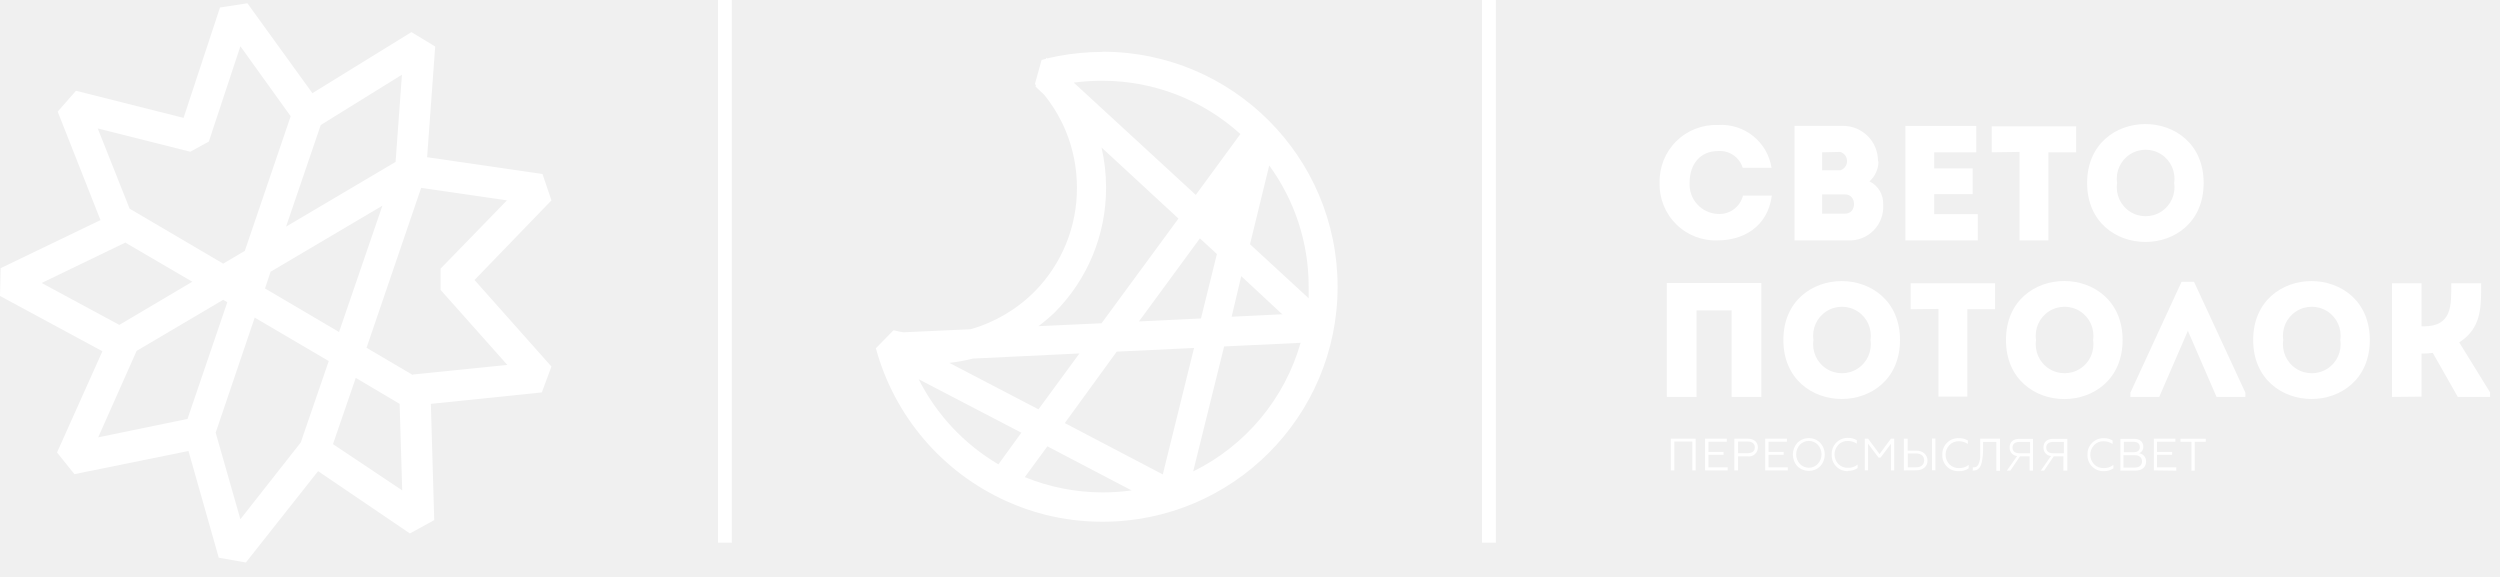
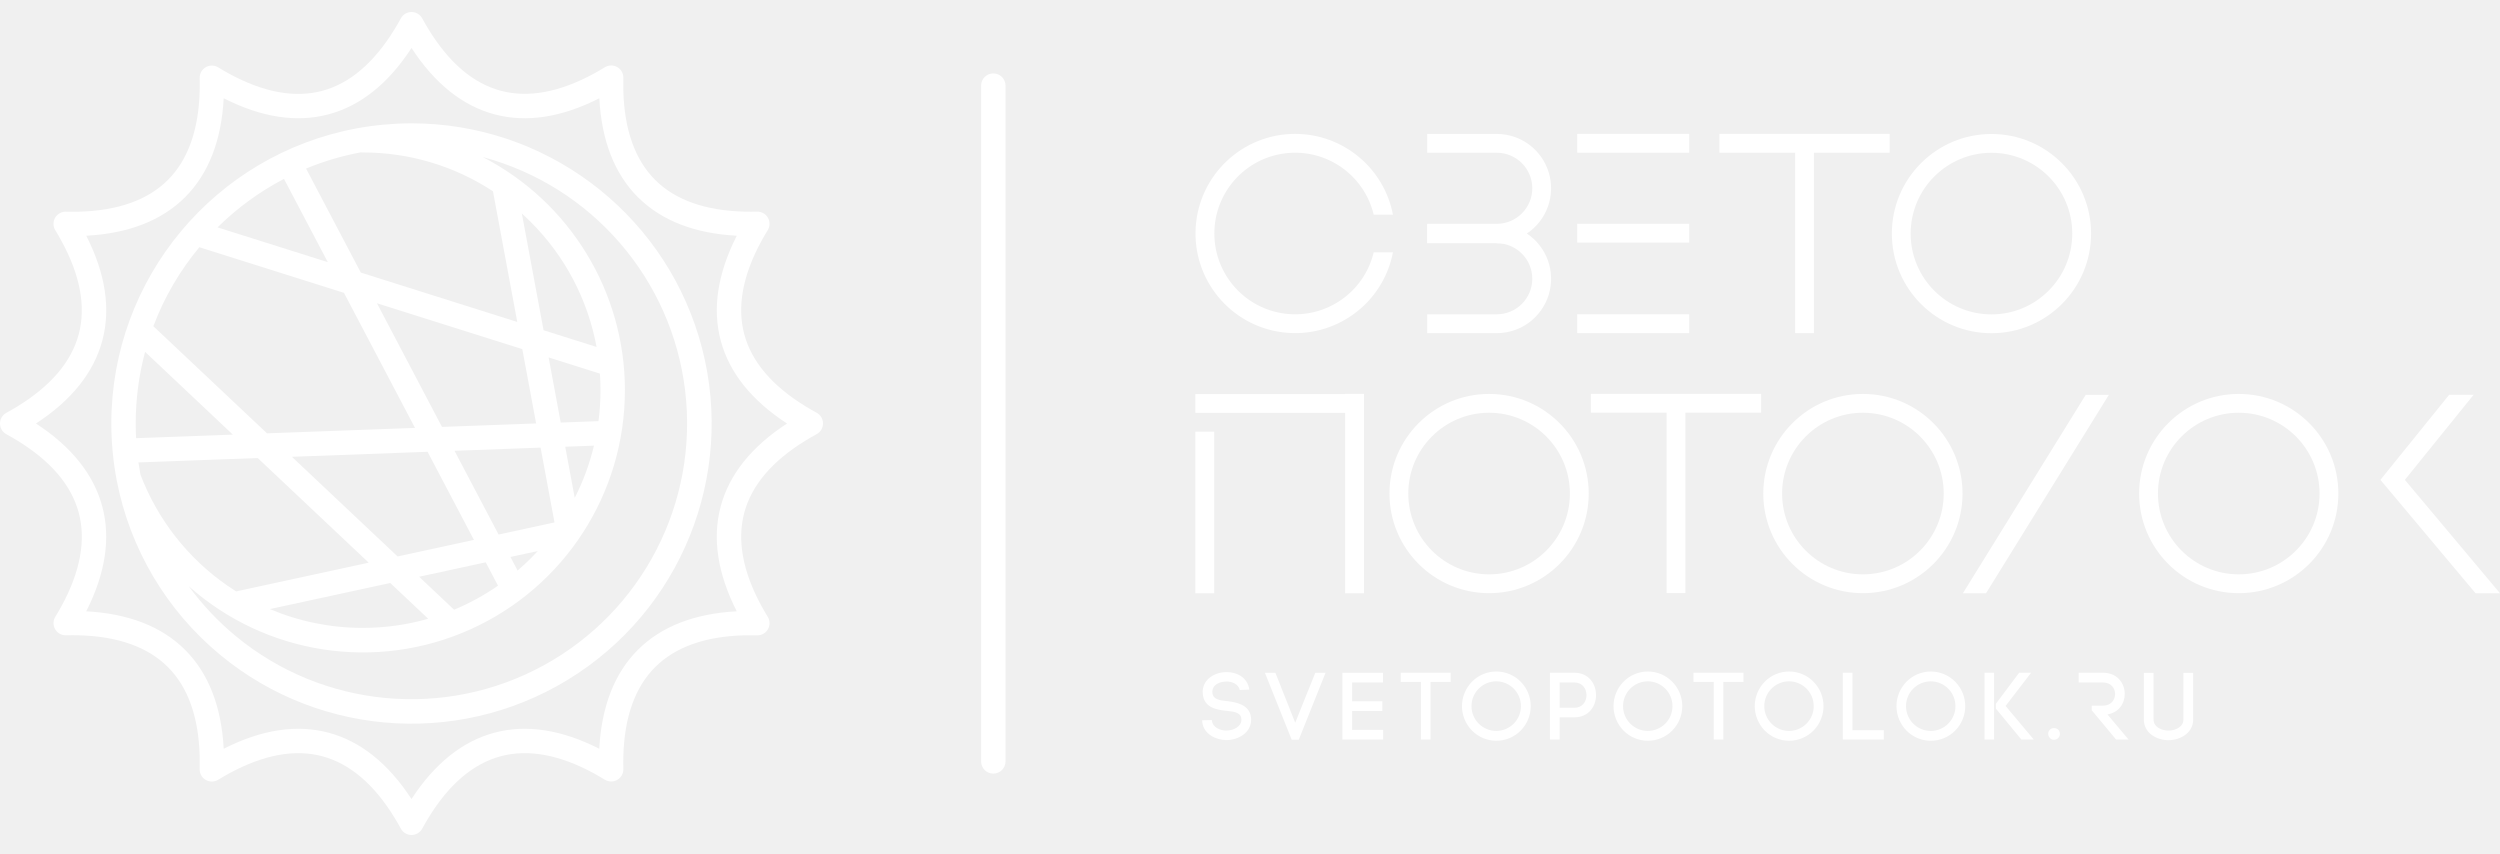
- <svg xmlns="http://www.w3.org/2000/svg" id="Layer_1" data-name="Layer 1" viewBox="0 0 260 60">
+ <svg xmlns="http://www.w3.org/2000/svg" id="Слой_1" data-name="Слой 1" viewBox="0 0 4251.97 1451.34">
  <defs>
-     <style>.cls-1,.cls-2{fill:#fff;}.cls-2{fill-rule:evenodd;}</style>
+     <style>.cls-1,.cls-2{fill:#fff;}.cls-1{fill-rule:evenodd;}</style>
  </defs>
-   <rect class="cls-1" x="74.67" width="1.44" height="56.44" />
-   <path class="cls-2" d="M114.68,5.38h0A24.44,24.44,0,0,1,139.11,29.8h0v0h0A24.44,24.44,0,0,1,114.7,54.26h-.07a24.46,24.46,0,0,1-5.94-.73,24.06,24.06,0,0,1-4-1.4h0A24.5,24.5,0,0,1,91.09,36.22l1.82-1.86H93l.52.12.42.08,7-.32a15.32,15.32,0,0,0,6.65-3.91h0A15.27,15.27,0,0,0,112,19.52h0v-.05h0a15.34,15.34,0,0,0-1.18-5.89h0c-.14-.33-.27-.63-.4-.88a15.31,15.31,0,0,0-1.82-2.84L107.69,9l.05-.14-.11-.12.7-2.52.06,0h0l.4-.11,0-.12.1.09.3-.07.87-.18h0a24.61,24.61,0,0,1,4.56-.43Zm-3,3.22,12.68,11.67L129,13.94A21.34,21.34,0,0,0,114.69,8.4h0a22,22,0,0,0-3,.19ZM132,17.21l-2,8.19,6.1,5.62q0-.59,0-1.19h0v0h0A21.32,21.32,0,0,0,132,17.21Zm3.31,18.44-8,.38-3.22,13a21.5,21.5,0,0,0,11.18-13.4ZM117.68,51l-8.75-4.58-2.35,3.2a21.46,21.46,0,0,0,8.05,1.59h.07a21.53,21.53,0,0,0,3-.21ZM103.83,48.3,106.22,45,95.54,39.44a21.52,21.52,0,0,0,8.29,8.85ZM108,33.92l6.56-.3,8-10.89-8-7.39a18.54,18.54,0,0,1,.47,4.13h0v.05h0a18.3,18.3,0,0,1-5.37,13h0A18.42,18.42,0,0,1,108,33.92Zm25.39-1.2-4.3-4-1,4.22,5.34-.26Zm-6.83-6.3-1.77-1.63-6.34,8.64,6.45-.31,1.66-6.71Zm-2.42,9.77-8,.38L110.74,44l10.19,5.34,3.25-13.15Zm-11.88.57-11.07.53a18.32,18.32,0,0,1-2.46.45L108,42.57Z" />
-   <rect class="cls-1" x="154.13" width="1.44" height="56.44" />
-   <path class="cls-2" d="M172.6,19a5.82,5.82,0,0,0,6.06,6c2.52,0,5.17-1.32,5.61-4.66h-3a2.52,2.52,0,0,1-2.63,1.91A3.07,3.07,0,0,1,175.72,19c0-2,1.17-3.29,2.94-3.29a2.48,2.48,0,0,1,2.58,1.74h3A5.28,5.28,0,0,0,178.66,13a5.85,5.85,0,0,0-6.06,6Zm22.71-2.28a3.63,3.63,0,0,0-3.68-3.63h-5V25h5.54a3.49,3.49,0,0,0,3.68-3.73,2.56,2.56,0,0,0-1.42-2.41,2.82,2.82,0,0,0,.93-2Zm-3.41,3.5c1.22,0,1.23,2,0,2H189.5v-2Zm-.51-4.42a1,1,0,0,1,0,1.91H189.5V15.84Zm14.15-2.7h-7.38V25h7.53V22.27h-4.53V20.19h4V17.51h-4V15.84h4.37v-2.7Zm4.49,2.7V25h3V15.84h2.89v-2.7h-8.78v2.7Zm19.15,3.23c0-8.17-12.12-8.17-12.12,0s12.12,8.19,12.12,0Zm-9,0a3,3,0,1,1,5.93,0,3,3,0,1,1-5.93,0Zm-37,10.4h-9.83V41.28h3.09v-9h3.65v9h3.09V29.46Zm14.42,5.93c0-8.17-12.13-8.17-12.13,0s12.13,8.19,12.13,0Zm-9,0a3,3,0,1,1,5.93,0,3,3,0,1,1-5.93,0Zm13-3.23v9.12h3V32.16h2.89v-2.7h-8.78v2.7Zm19.15,3.23c0,8.19-12.13,8.19-12.13,0s12.13-8.17,12.13,0Zm-9,0a3,3,0,1,0,5.93,0,3,3,0,1,0-5.93,0Zm15.77-1,3,6.92h3v-.44l-5.34-11.53h-1.3l-5.32,11.53v.44h3l3-6.92Zm18.94,1c0-8.17-12.13-8.17-12.13,0s12.13,8.19,12.13,0Zm-9,0a3,3,0,1,1,5.93,0,3,3,0,1,1-5.93,0Zm14.38,5.89V36.77a6.86,6.86,0,0,0,1.17-.07l2.6,4.58h3.36v-.47l-3.21-5.2c2.35-1.5,2.28-3.73,2.28-6.15h-3.11c0,2.21.15,4.48-2.87,4.48h-.22V29.46h-3.07V41.28Z" />
-   <path class="cls-2" d="M.07,27.89l10.38-5L6,11.61l1.9-2.17,11.19,2.82L22.88.78,25.73.34l6.76,9.35L42.79,3.34l2.47,1.5-.84,11.51,12,1.75.93,2.74-8,8.28,8,9-1,2.69L44.81,42l.35,12.09-2.53,1.39L33.08,49l-7.51,9.5L22.75,58l-3.15-11.1L7.74,49.31,5.93,47.06l4.72-10.53L0,30.78l.07-2.89Zm13-2.68L4.33,29.43l8.08,4.36L20,29.3l-7-4.09ZM10.17,13.37l3.31,8.33.15.09,9.58,5.63,2.25-1.33,4.77-14L25,4.81l-3.28,9.91-1.93,1.06-9.58-2.41ZM41.8,7.77,33.36,13l-.06.17-3.55,10.4,11.39-6.73.66-9.05Zm11,13.08-9-1.31L38.12,36.17,42.93,39l0-.05,9.83-1-6.94-7.8,0-2.21,6.88-7.08ZM41.83,51,41.56,42,37,39.3l-2.37,6.89L41.83,51ZM25,54l6.29-8,.21-.63,2.69-7.82-7.7-4.52L22.43,45,25,54ZM10.19,45.49l9.31-1.92,4.14-12.14-.43-.25-9,5.31-4,9Zm29.58-24.1L28.14,28.26,27.56,30l7.7,4.53Z" />
-   <path class="cls-2" d="M174.13,48.92v-3H176v3h.35v-3.3h-2.59v3.3Zm5.55,0V48.6h-2v-1.3h1.57V47h-1.57V45.94h1.91v-.32h-2.26v3.3Zm1.08,0V47.46h1a.93.93,0,0,0,1.06-.93c0-.55-.4-.91-1.06-.91h-1.39v3.3Zm0-3h1c.47,0,.74.22.74.61s-.27.6-.74.6h-1V45.94Zm5.17,3V48.6h-2v-1.3h1.57V47h-1.57V45.94h1.91v-.32h-2.26v3.3Zm1-2.87a1.81,1.81,0,0,0,0,2.44,1.69,1.69,0,0,0,2.37,0,1.8,1.8,0,0,0,0-2.44,1.68,1.68,0,0,0-2.37,0Zm.26,2.2a1.48,1.48,0,0,1,0-2,1.29,1.29,0,0,1,1.86,0,1.48,1.48,0,0,1,0,2,1.29,1.29,0,0,1-1.86,0Zm5,.72a1.66,1.66,0,0,0,1-.29v-.36a1.5,1.5,0,0,1-1,.33,1.32,1.32,0,0,1-1-.39,1.45,1.45,0,0,1,0-2,1.28,1.28,0,0,1,1-.4,1.68,1.68,0,0,1,.92.28v-.36a1.68,1.68,0,0,0-.92-.24,1.65,1.65,0,0,0-1.69,1.71A1.64,1.64,0,0,0,192.17,49Zm2.09-.06V46.15l1.09,1.44h.21l1.08-1.44v2.77H197v-3.3h-.34l-1.19,1.6-1.19-1.6h-.34v3.3Zm7,0v-3.3h-.35v3.3Zm-2,0c.74,0,1.18-.41,1.18-1a1,1,0,0,0-.32-.75,1.22,1.22,0,0,0-.87-.29h-.87V45.62H198v3.3Zm-.87-1.75h.84c.55,0,.86.26.86.72s-.32.72-.86.72h-.84V47.17ZM203.74,49a1.66,1.66,0,0,0,1-.29v-.36a1.5,1.5,0,0,1-1,.33,1.32,1.32,0,0,1-1-.39,1.45,1.45,0,0,1,0-2,1.28,1.28,0,0,1,1-.4,1.68,1.68,0,0,1,.92.28v-.36a1.68,1.68,0,0,0-.92-.24A1.65,1.65,0,0,0,202,47.27,1.64,1.64,0,0,0,203.74,49Zm1.34-.06h.13c.49,0,.75-.28.89-.84a6.65,6.65,0,0,0,.14-1.39l0-.75h1.38v3H208V45.62h-2.06l0,.9c0,.22,0,.41,0,.57s0,.33,0,.5a2.15,2.15,0,0,1-.08.42c-.1.36-.25.59-.56.59h-.13v.32Zm4,0,1-1.48h1v1.48h.35v-3.3H210c-.65,0-1,.35-1,.9a.86.86,0,0,0,.78.89l-1.07,1.52Zm.94-1.8c-.45,0-.72-.21-.72-.59s.26-.59.72-.59h1.11v1.18Zm2.57,1.8,1-1.48h1v1.48H215v-3.3h-1.48c-.65,0-1,.35-1,.9a.86.86,0,0,0,.78.89l-1.06,1.52Zm.94-1.8c-.45,0-.72-.21-.72-.59s.26-.59.72-.59h1.11v1.18ZM218.79,49a1.66,1.66,0,0,0,1-.29v-.36a1.5,1.5,0,0,1-1,.33,1.32,1.32,0,0,1-1-.39,1.45,1.45,0,0,1,0-2,1.28,1.28,0,0,1,1-.4,1.68,1.68,0,0,1,.92.28v-.36a1.68,1.68,0,0,0-.92-.24,1.65,1.65,0,0,0-1.69,1.71A1.64,1.64,0,0,0,218.79,49Zm3.32-.06c.67,0,1.08-.37,1.08-.92a.83.83,0,0,0-.72-.88.69.69,0,0,0,.43-.7c0-.49-.36-.8-.95-.8h-1.43v3.3Zm-1.23-1.6H222c.49,0,.77.24.77.64s-.28.65-.77.65h-1.16V47.32Zm0-1.39h1c.42,0,.66.19.66.55s-.24.53-.66.53h-1V45.94Zm5.45,3V48.6h-2v-1.3h1.57V47h-1.57V45.94h1.91v-.32H224v3.3Zm1.92,0v-3h1.15v-.32h-2.63v.32h1.14v3Z" />
+   <path class="cls-1" d="M1062.82,663.59A445.64,445.64,0,0,1,321,997a472.28,472.28,0,0,0,80.3,85.16A469.06,469.06,0,1,0,821,267.07a446.27,446.27,0,0,1,241.86,396.53ZM902.88,949.49Q892,960.36,880.33,970.4l-12.18-23.14,46.54-10.08q-5.78,6.28-11.8,12.31Zm74.62-102.71-16.17-87,48.88-1.81a402.11,402.11,0,0,1-32.71,88.8Zm40.38-130.49-64.21,2.37L933.09,607.9l87.23,27.52q1,14,1,28.17a406.77,406.77,0,0,1-3.41,52.69ZM617,1067.91a403.45,403.45,0,0,1-158-32l204.75-44.37,64.53,60.84A404.83,404.83,0,0,1,617,1067.91ZM772.3,1037l-59.48-56.08,113.3-24.55L847,996.13A402.93,402.93,0,0,1,772.3,1037ZM386.86,996.15a405.51,405.51,0,0,1-148-189q-1.92-10.31-3.4-20.64L438.31,779l188.8,178-225.5,48.86q-7.49-4.71-14.75-9.76Zm-12,117.91A510.27,510.27,0,0,1,198.41,816.43q-4.34-22.81-6.68-47.06l-.07-.67c-1.54-16.44-2.35-32.61-2.35-48.4A510.87,510.87,0,0,1,607.2,218.21c15-2.75,30.39-4.86,46-6.28h.08c15.95-1.43,31.5-2.18,46.55-2.18a510.55,510.55,0,1,1-325,904.31ZM615.29,259.22l1.7.08a402.53,402.53,0,0,1,221.43,66l41.34,222.29-266.1-84-93.09-176.9A466.41,466.41,0,0,1,613,259.24l2.26,0ZM902.88,377.7a403.47,403.47,0,0,1,111.74,212.41l-90.14-28.45-36.91-198.5q7.83,7.07,15.31,14.53ZM483,304.24l74.53,141.64L370,386.73a470.54,470.54,0,0,1,113-82.49ZM339.05,420.47,585,498.06,705.84,727.78,454.14,737,260.82,554.81a468.52,468.52,0,0,1,78.23-134.34Zm-92.27,178L396,739.19l-164.57,6.06q-.61-12.16-.61-24.95a470.27,470.27,0,0,1,15.94-121.81ZM806.07,918.26,676.21,946.41,496.41,776.9l230.8-8.5,78.85,149.86Zm-165-402.49,247.25,78,23.5,126.41-160.09,5.9L641.12,515.78Zm132,250.93,146.36-5.39,23.66,127.23-95.07,20.61-75-142.45ZM10.79,702.14l0,0c6.16-3.34,12.36-6.94,18.58-10.74,57.08-34.92,92-76.17,104.49-122.73s2.86-99.78-29.12-158.53C101.6,404.25,98,398,94,391.51a20.71,20.71,0,0,1,19.12-31.45q10.54.25,20.62,0c66.89-1.69,117.76-19.94,151.81-54l0,0,0,0c34.11-34.11,52.37-85,54.06-151.79.18-7,.18-14.22,0-21.56a20.69,20.69,0,0,1,31.46-18.15v0q9.79,6,18.58,10.77c58.78,32,112,41.61,158.59,29.12S636,106.93,671,49.83c3.81-6.22,7.41-12.44,10.75-18.59a20.68,20.68,0,0,1,36.36,0c3.35,6.16,7,12.38,10.75,18.6,34.9,57.08,76.16,92,122.69,104.47s99.78,2.86,158.53-29.11q8.83-4.79,18.63-10.8a20.71,20.71,0,0,1,31.45,19.12c-.16,7-.15,13.91,0,20.62,1.69,66.83,20,117.7,54.07,151.8l1,1c34.1,33.43,84.62,51.35,150.82,53,7,.18,14.21.18,21.57,0a20.69,20.69,0,0,1,18.15,31.45h0c-4,6.52-7.6,12.75-10.79,18.6-32,58.78-41.6,112-29.11,158.58s47.41,87.8,104.49,122.7c6.23,3.8,12.46,7.4,18.61,10.76a20.69,20.69,0,0,1,0,36.35c-6.16,3.35-12.38,7-18.59,10.75-57.08,34.9-92,76.16-104.48,122.7S1263,971.75,1295,1030.5c3.17,5.85,6.81,12.08,10.8,18.61a20.71,20.71,0,0,1-19.12,31.44c-7-.16-13.86-.16-20.53,0-66.87,1.68-117.76,20-151.88,54.08s-52.41,85-54.09,151.86c-.18,7-.18,14.17,0,21.49a20.69,20.69,0,0,1-31.45,18.15v0c-6.53-4-12.78-7.62-18.62-10.8-58.77-32-112-41.57-158.55-29.1s-87.8,47.4-122.69,104.47c-3.82,6.25-7.41,12.48-10.77,18.63a20.68,20.68,0,0,1-36.35,0c-3.34-6.16-6.95-12.36-10.74-18.58-34.92-57.09-76.18-92-122.73-104.49s-99.78-2.85-158.53,29.12c-5.86,3.19-12.09,6.8-18.61,10.79A20.71,20.71,0,0,1,339.61,1307q.25-10.54,0-20.62c-1.69-66.9-19.94-117.76-54-151.81l0,0,0,0c-34.11-34.11-85-52.37-151.79-54.06-7-.18-14.22-.18-21.56,0A20.69,20.69,0,0,1,94,1049.12h0c4-6.53,7.62-12.78,10.8-18.62,32-58.77,41.57-112,29.1-158.55s-47.4-87.8-104.47-122.69c-6.25-3.82-12.48-7.41-18.63-10.76a20.69,20.69,0,0,1,0-36.36l0,0ZM174,579.36c14.5-54.12,5.49-114-27.28-178.43,72.2-3.87,128.52-26,168.17-65.65l0,0c39.61-39.62,61.73-95.94,65.58-168.17C445,199.91,504.84,208.91,559,194.41s101.46-52.22,140.92-112.8c39.45,60.59,86.8,98.31,140.93,112.81s114,5.5,178.45-27.28c3.87,72.26,26,128.6,65.6,168.21l1.28,1.17c39.54,38.86,95.43,60.59,166.92,64.41-32.77,64.51-41.78,124.37-27.27,178.48S1278,680.87,1338.57,720.31c-60.59,39.45-98.3,86.81-112.8,140.94s-5.47,114,27.28,178.44c-72.26,3.86-128.6,26-168.21,65.61s-61.75,95.94-65.61,168.17c-64.5-32.75-124.34-41.77-178.46-27.27S739.31,1298.42,699.86,1359c-39.48-60.6-86.81-98.3-140.94-112.8s-114-5.49-178.43,27.28c-3.87-72.2-26-128.52-65.65-168.17l0,0c-39.6-39.6-96-61.72-168.19-65.59,32.75-64.5,41.78-124.34,27.27-178.45S121.75,759.75,61.17,720.3c60.61-39.48,98.3-86.81,112.8-140.94ZM718.05,31.24l0,0,0,0ZM1389,738.48l0,0,0,0ZM681.7,1409.37l0,0Z" />
+   <path class="cls-1" d="M1668.66,145.62a20.76,20.76,0,0,1,41.52,0V1295a20.76,20.76,0,1,1-41.52,0Z" />
+   <path class="cls-1" d="M3586.72,671.53h-39.34Q3442.94,840.29,3338.46,1009h39.35Z" />
+   <path class="cls-1" d="M2124.84,1172.94c-2.92-20.77-21.1-29.86-38.62-29.86-13.14,0-26.77,5.19-34.4,15.09a30.68,30.68,0,0,0-6.17,21.57v-.16c1.79,23.69,22.56,27.58,40.24,29.37,11.37,1.13,23,2.59,25,11.2a18.28,18.28,0,0,1,.49,3.89c0,11.68-13.31,18.5-25.49,18.5-10.54,0-23.36-5.52-24.5-16.07v.65l-.16-2.44-16.56.33.16,3.08c2.11,20.27,23.37,30.66,40.89,30.66,20.44,0,42.19-12.65,42.19-34.57a40.65,40.65,0,0,0-.81-7.47c-4.38-18.17-23.69-22.22-39.27-24.18-12.17-1.13-25-2.59-25.8-14.27a14.87,14.87,0,0,1,2.75-10.55c4.55-5.84,13-8.44,20.62-8.61,9.89-.15,20.93,4.22,23.2,14.45l16.23-.66Zm78.07,56.31-33.75-85h-17.84l45.59,113.91h12l45.59-113.91H2237l-34.08,85Zm96.75-20h51.44v-16.55h-51.44v-32h52.57v-16.39h-69.13v113.42h69.29v-16.39h-52.74v-32.13Zm133.41,48.52v-98h34.24v-15.58h-85v15.58h34.4v98Zm153.7-56.8a42.09,42.09,0,0,1-41.87,42.19,42.19,42.19,0,0,1,0-84.38,42.11,42.11,0,0,1,41.87,42.19Zm-100.28,0a59.64,59.64,0,0,0,17,41.55,58.2,58.2,0,0,0,82.92,0,59.16,59.16,0,0,0,0-83.08,58.17,58.17,0,0,0-82.92,0,59.59,59.59,0,0,0-17,41.53Zm149.64-56.79v113.59h16.55V1220h25c24.5,0,36.83-18.82,36.83-37.81s-12.33-38-36.83-38Zm16.55,59.56v-43h25c13.8,0,20.6,10.7,20.6,21.58,0,10.7-6.81,21.42-20.6,21.42Zm191.83-2.76a42.09,42.09,0,0,1-41.87,42.19,42.19,42.19,0,0,1,0-84.38,42.11,42.11,0,0,1,41.87,42.19Zm-100.28,0a59.64,59.64,0,0,0,17,41.55,58.2,58.2,0,0,0,82.92,0,59.17,59.17,0,0,0,0-83.08,58.18,58.18,0,0,0-82.92,0,59.6,59.6,0,0,0-17,41.53Zm186.8,56.8v-98h34.24v-15.58h-85v15.58h34.39v98Zm153.7-56.8a42.09,42.09,0,0,1-41.87,42.19,42.19,42.19,0,0,1,0-84.38,42.11,42.11,0,0,1,41.87,42.19Zm-100.28,0a59.63,59.63,0,0,0,17,41.55,58.2,58.2,0,0,0,82.92,0,59.17,59.17,0,0,0,0-83.08,58.17,58.17,0,0,0-82.92,0,59.58,59.58,0,0,0-17,41.53Zm166.19-56.79h-16.39v113.59H3204v-15.9h-53.39v-97.69ZM3325.77,1201a42.08,42.08,0,0,1-41.87,42.19,42.19,42.19,0,0,1,0-84.38,42.11,42.11,0,0,1,41.87,42.19Zm-100.28,0a59.64,59.64,0,0,0,17,41.55,58.2,58.2,0,0,0,82.92,0,59.16,59.16,0,0,0,0-83.08,58.17,58.17,0,0,0-82.92,0,59.59,59.59,0,0,0-17,41.53Zm149.8-56.79v113.59h16.22V1144.22Zm19.31,61,43.33,52.57H3459l-47.87-57.11,43.32-56.47h-20.29L3394.59,1197v8.29Zm98.69,33.09a9.64,9.64,0,0,0-9.74,10.06c0,4.87,4.38,9.9,9.74,9.9a10.22,10.22,0,0,0,10.22-9.9c0-6-4.22-10.06-10.22-10.06Zm64.29-30.35,41.38,49.82h21.25l-35.86-42.67c19.47-3.41,29.37-18.67,29.37-34.73,0-18-12.33-36.19-37-36.19h-41.38v16.56h41.38c13.79,0,20.6,9.89,20.6,19.63,0,9.9-6.81,19.8-20.6,19.8h-19.14V1208Zm130.66,50.95c19.48,0,41.87-12,41.87-35v-79.51h-16.56v79.34c0,12.5-13.46,18.83-25.31,18.83-12,0-25.48-6.17-25.48-18.66v-79.51h-16.55v79.34C3646.21,1246.94,3668.27,1258.94,3688.23,1258.94Z" />
+   <polygon class="cls-1" points="3213.96 227.71 3085.16 227.71 3053.15 227.71 2924.34 227.71 2924.34 259.71 3053.15 259.71 3053.15 566.56 3085.16 566.56 3085.16 259.71 3213.96 259.71 3213.96 227.71" />
+   <rect class="cls-2" x="2682.47" y="380.62" width="190.49" height="32" />
+   <rect class="cls-2" x="2682.47" y="534.55" width="190.49" height="32" />
+   <rect class="cls-2" x="2682.47" y="227.71" width="190.49" height="32" />
+   <path class="cls-1" d="M2427.37,534.56h118.28a60.44,60.44,0,1,0,0-120.88v-1H2427.35v-32h118.29a60.45,60.45,0,0,0,0-120.9H2427.37v-32h118.28a92.47,92.47,0,0,1,51.23,169.43,92.46,92.46,0,0,1-51.23,169.42H2427.37Z" />
+   <path class="cls-1" d="M2202.73,227.71a169.47,169.47,0,0,1,166.39,137.43h-32.73a137.41,137.41,0,1,0,0,64h32.73a169.43,169.43,0,1,1-166.39-201.44Z" />
+   <rect class="cls-2" x="2033.04" y="734.21" width="32.01" height="274.84" />
+   <rect class="cls-2" x="2033.03" y="670.19" width="257.89" height="32.01" />
+   <rect class="cls-2" x="2287.81" y="669.83" width="32.01" height="339.21" />
+   <path class="cls-1" d="M2532.64,670a169.43,169.43,0,1,1-169.43,169.43A169.42,169.42,0,0,1,2532.64,670Zm0,32a137.42,137.42,0,1,0,137.41,137.42A137.43,137.43,0,0,0,2532.64,702Z" />
+   <polygon class="cls-1" points="2995.34 669.85 2866.53 669.85 2834.52 669.85 2705.71 669.85 2705.71 701.86 2834.52 701.86 2834.52 1008.7 2866.53 1008.7 2866.53 701.86 2995.34 701.86 2995.34 669.85" />
+   <path class="cls-1" d="M3168.41,670a169.43,169.43,0,1,0,169.43,169.43A169.43,169.43,0,0,0,3168.41,670Zm0,32A137.42,137.42,0,1,1,3031,839.44,137.43,137.43,0,0,1,3168.41,702Z" />
+   <path class="cls-1" d="M3807.63,670a169.43,169.43,0,1,0,169.43,169.43A169.43,169.43,0,0,0,3807.63,670Zm0,32a137.42,137.42,0,1,1-137.41,137.42A137.43,137.43,0,0,1,3807.63,702Z" />
+   <rect class="cls-2" x="2427.35" y="381.66" width="165.41" height="32" />
+   <path class="cls-1" d="M3387,227.87A169.42,169.42,0,1,0,3556.47,397.3,169.42,169.42,0,0,0,3387,227.87Zm0,32A137.42,137.42,0,1,1,3249.62,397.3,137.43,137.43,0,0,1,3387,259.87Z" />
+   <polygon class="cls-1" points="4048.58 816.13 4070.78 788.65 4165.44 671.52 4207.02 671.52 4112.35 788.65 4090.16 816.13 4251.97 1009.04 4210.4 1009.04 4048.58 816.13" />
</svg>
